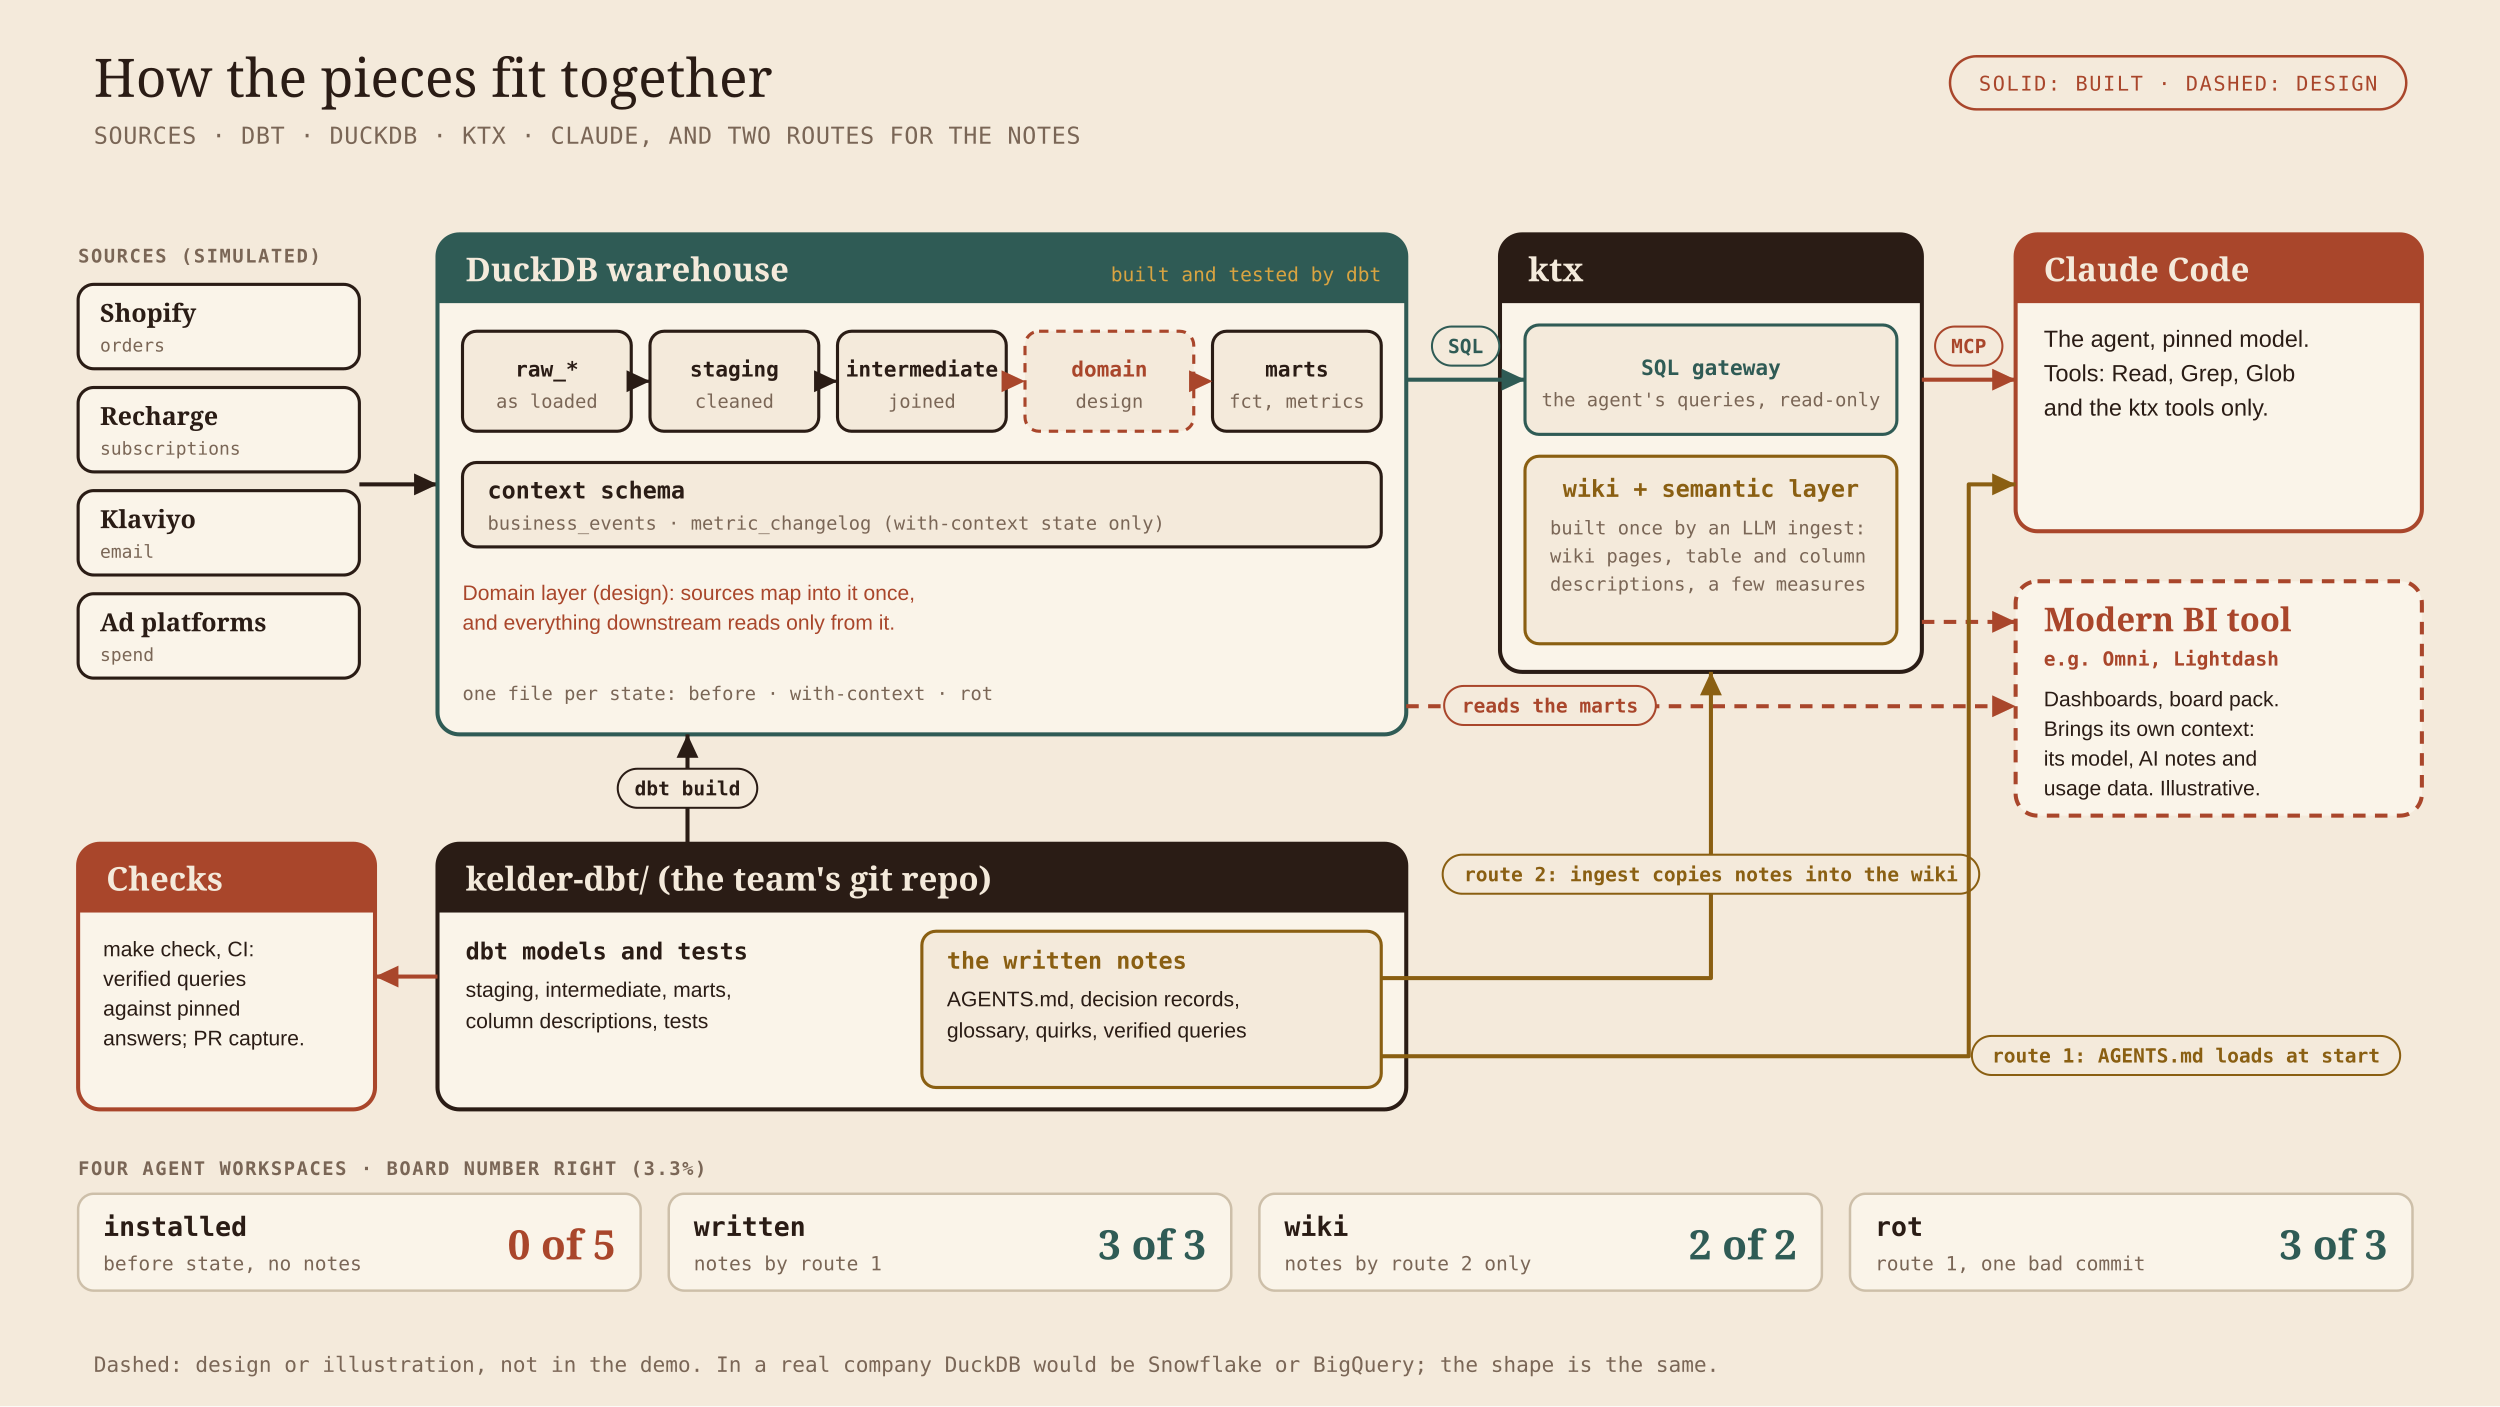
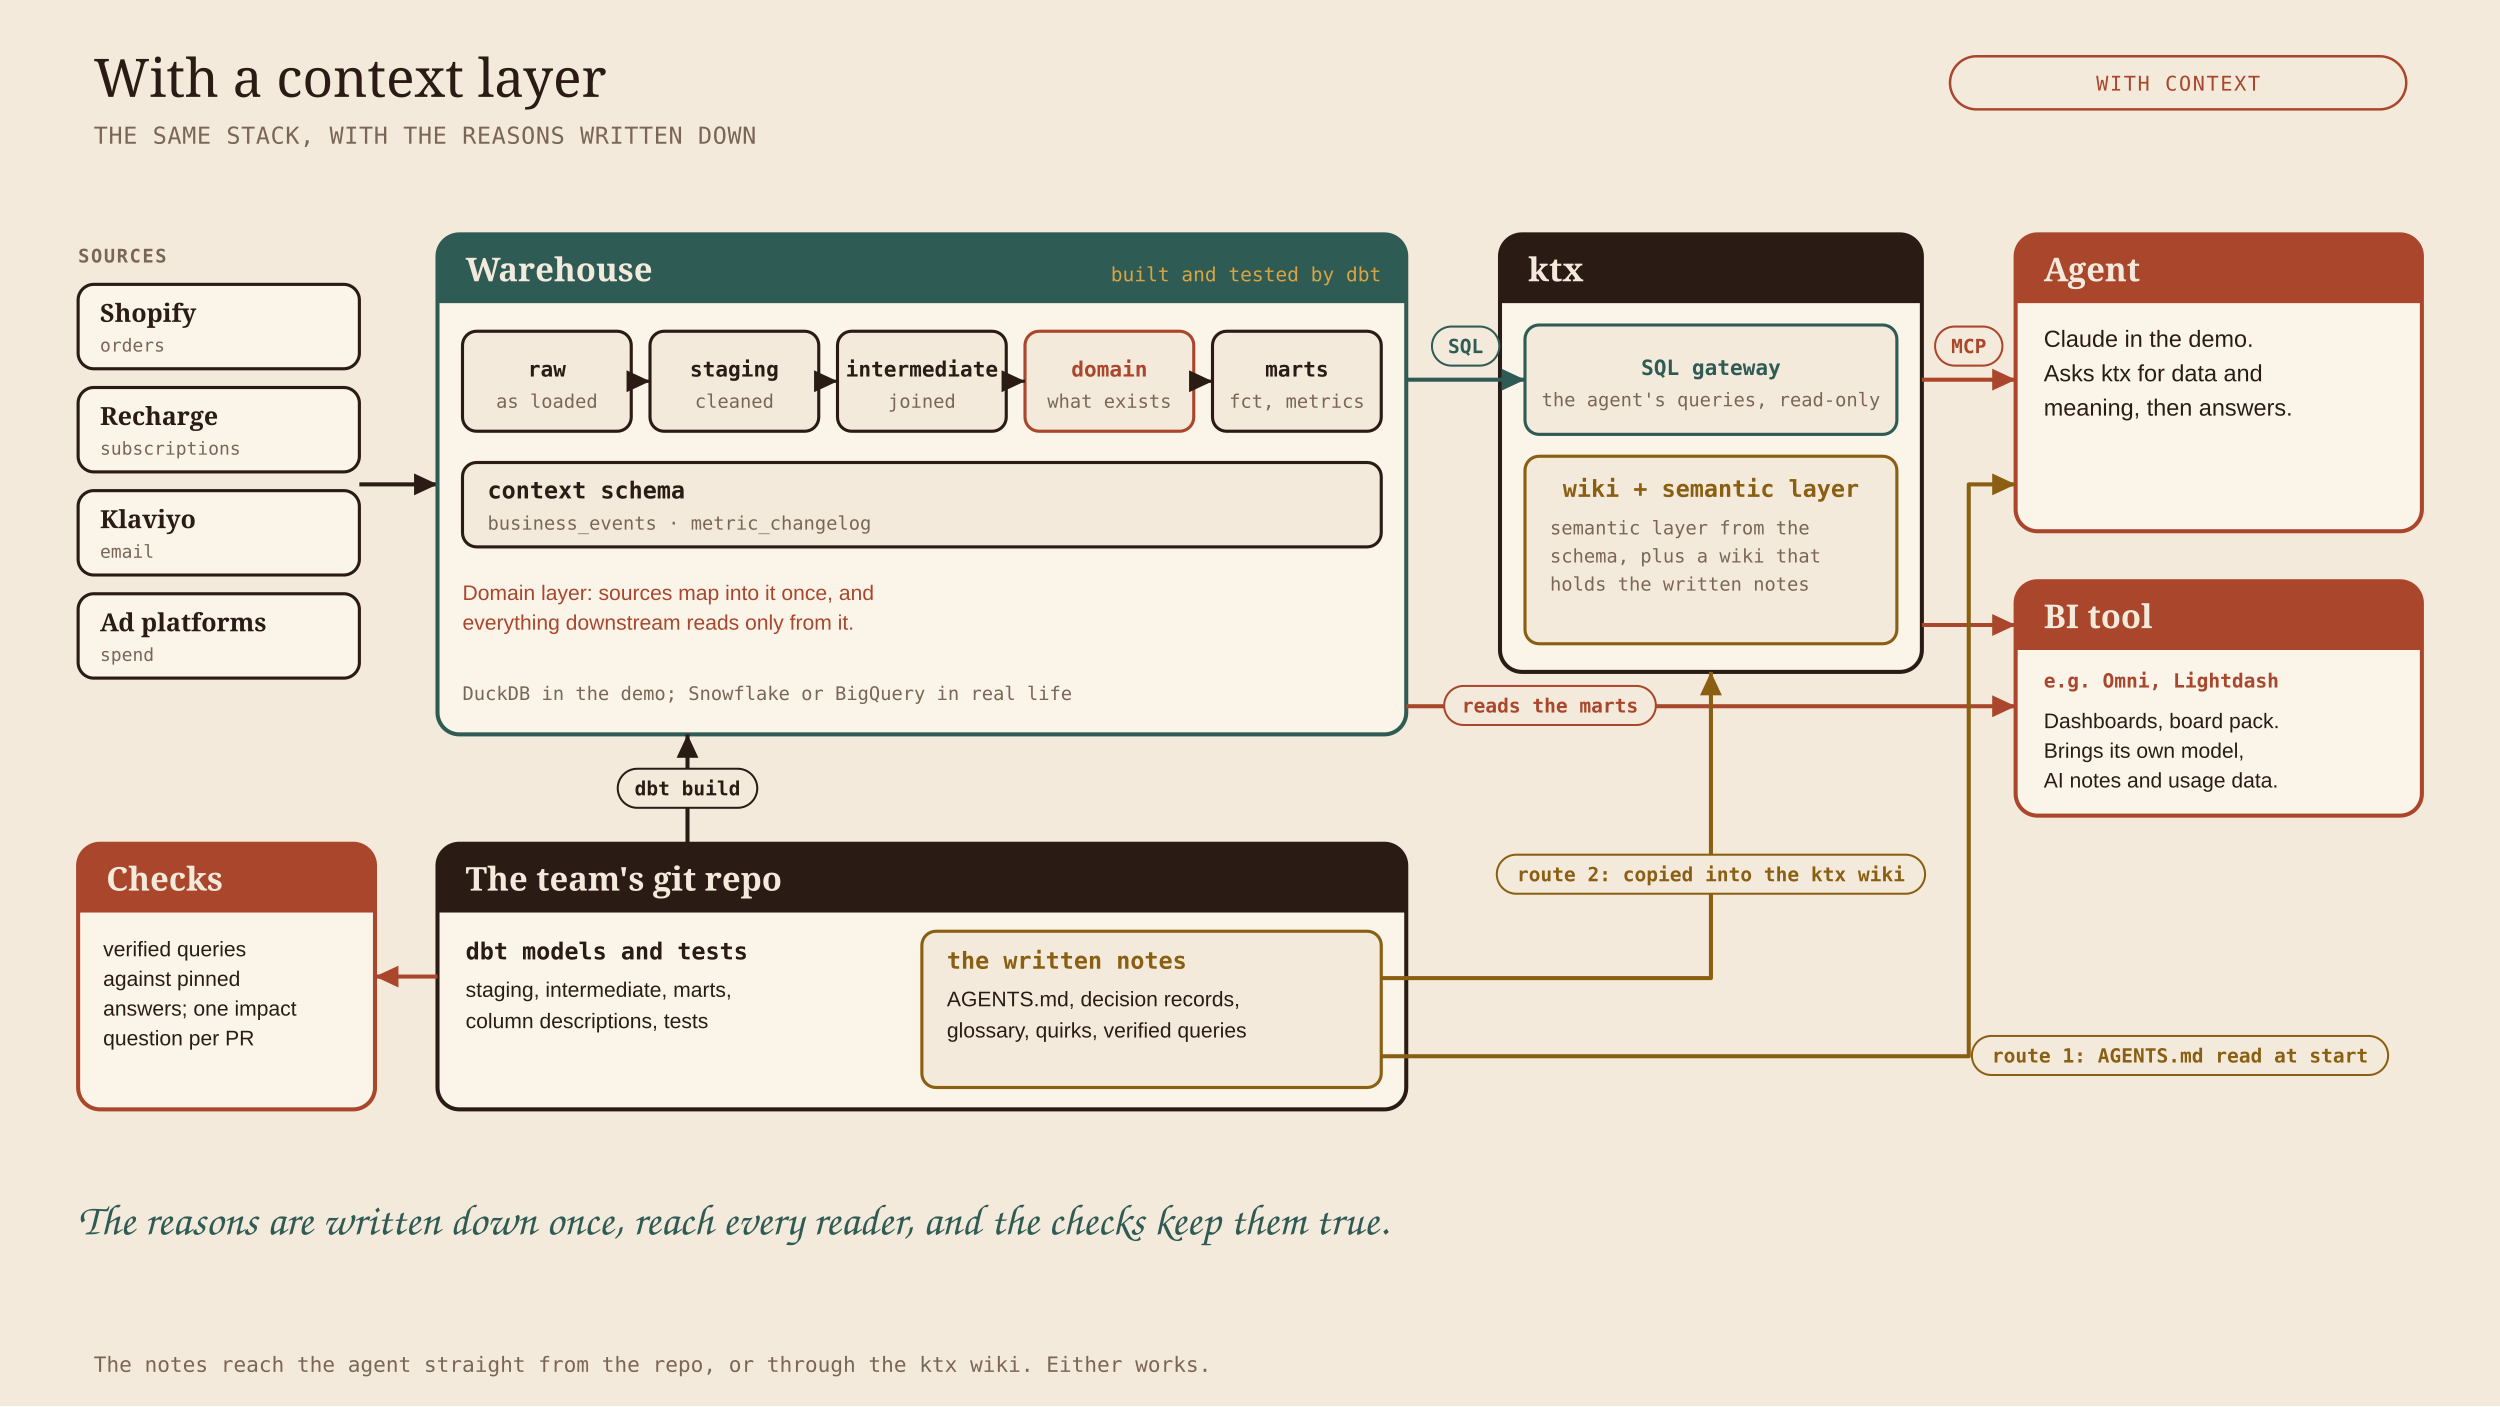
- <svg xmlns="http://www.w3.org/2000/svg" viewBox="0 0 1600 900" role="img" aria-label="How the pieces fit together">
+ <svg xmlns="http://www.w3.org/2000/svg" viewBox="0 0 1600 900" role="img" aria-label="With a context layer">
  <rect width="1600" height="900" fill="#F4EADB" />
-   <text x="60" y="62" font-family="Fraunces, Georgia, serif" font-size="34" fill="#2A1C15" font-weight="500" text-anchor="start" font-style="normal">How the pieces fit together</text>
-   <text x="60" y="92" font-family="'JetBrains Mono', Menlo, monospace" font-size="15" fill="#7A6656" font-weight="400" text-anchor="start" font-style="normal" letter-spacing="0.4">SOURCES · DBT · DUCKDB · KTX · CLAUDE, AND TWO ROUTES FOR THE NOTES</text>
+   <text x="60" y="62" font-family="Fraunces, Georgia, serif" font-size="34" fill="#2A1C15" font-weight="500" text-anchor="start" font-style="normal">With a context layer</text>
+   <text x="60" y="92" font-family="'JetBrains Mono', Menlo, monospace" font-size="15" fill="#7A6656" font-weight="400" text-anchor="start" font-style="normal" letter-spacing="0.4">THE SAME STACK, WITH THE REASONS WRITTEN DOWN</text>
  <g transform="translate(1540,58)">
    <rect x="-292" y="-22" width="292" height="34" rx="17" fill="none" stroke="#A9462B" stroke-width="1.6" />
-     <text x="-146" y="0" font-family="'JetBrains Mono', Menlo, monospace" font-size="13" fill="#A9462B" font-weight="500" text-anchor="middle" font-style="normal" letter-spacing="1">SOLID: BUILT · DASHED: DESIGN</text>
+     <text x="-146" y="0" font-family="'JetBrains Mono', Menlo, monospace" font-size="13" fill="#A9462B" font-weight="500" text-anchor="middle" font-style="normal" letter-spacing="1">WITH CONTEXT</text>
  </g>
-   <text x="50" y="168" font-family="'JetBrains Mono', Menlo, monospace" font-size="12" fill="#7A6656" font-weight="600" text-anchor="start" font-style="normal" letter-spacing="1">SOURCES (SIMULATED)</text>
+   <text x="50" y="168" font-family="'JetBrains Mono', Menlo, monospace" font-size="12" fill="#7A6656" font-weight="600" text-anchor="start" font-style="normal" letter-spacing="1">SOURCES</text>
  <rect x="50" y="182" width="180" height="54" rx="10" fill="#FAF4E9" stroke="#2A1C15" stroke-width="2" />
  <text x="64" y="206" font-family="Fraunces, Georgia, serif" font-size="16" fill="#2A1C15" font-weight="600" text-anchor="start" font-style="normal">Shopify</text>
  <text x="64" y="225" font-family="'JetBrains Mono', Menlo, monospace" font-size="11.5" fill="#7A6656" font-weight="400" text-anchor="start" font-style="normal">orders</text>
  <rect x="50" y="248" width="180" height="54" rx="10" fill="#FAF4E9" stroke="#2A1C15" stroke-width="2" />
  <text x="64" y="272" font-family="Fraunces, Georgia, serif" font-size="16" fill="#2A1C15" font-weight="600" text-anchor="start" font-style="normal">Recharge</text>
  <text x="64" y="291" font-family="'JetBrains Mono', Menlo, monospace" font-size="11.5" fill="#7A6656" font-weight="400" text-anchor="start" font-style="normal">subscriptions</text>
  <rect x="50" y="314" width="180" height="54" rx="10" fill="#FAF4E9" stroke="#2A1C15" stroke-width="2" />
  <text x="64" y="338" font-family="Fraunces, Georgia, serif" font-size="16" fill="#2A1C15" font-weight="600" text-anchor="start" font-style="normal">Klaviyo</text>
  <text x="64" y="357" font-family="'JetBrains Mono', Menlo, monospace" font-size="11.5" fill="#7A6656" font-weight="400" text-anchor="start" font-style="normal">email</text>
  <rect x="50" y="380" width="180" height="54" rx="10" fill="#FAF4E9" stroke="#2A1C15" stroke-width="2" />
  <text x="64" y="404" font-family="Fraunces, Georgia, serif" font-size="16" fill="#2A1C15" font-weight="600" text-anchor="start" font-style="normal">Ad platforms</text>
  <text x="64" y="423" font-family="'JetBrains Mono', Menlo, monospace" font-size="11.5" fill="#7A6656" font-weight="400" text-anchor="start" font-style="normal">spend</text>
  <path d="M230 310 L280 310" fill="none" stroke="#2A1C15" stroke-width="2.6" stroke-linejoin="round" />
  <path d="M280 310L265.0 317.0L265.0 303.0Z" fill="#2A1C15" />
  <rect x="280" y="150" width="620" height="320" rx="14" fill="#FAF4E9" stroke="#2F5B55" stroke-width="2.6" />
  <path d="M280 164a14 14 0 0 1 14 -14h592a14 14 0 0 1 14 14v30h-620z" fill="#2F5B55" />
-   <text x="298" y="180" font-family="Fraunces, Georgia, serif" font-size="21" fill="#F4EADB" font-weight="600" text-anchor="start" font-style="normal">DuckDB warehouse</text>
+   <text x="298" y="180" font-family="Fraunces, Georgia, serif" font-size="21" fill="#F4EADB" font-weight="600" text-anchor="start" font-style="normal">Warehouse</text>
  <text x="884" y="180" font-family="'JetBrains Mono', Menlo, monospace" font-size="12.5" fill="#D9A441" font-weight="500" text-anchor="end" font-style="normal">built and tested by dbt</text>
  <rect x="296" y="212" width="108" height="64" rx="9" fill="#F4EADB" stroke="#2A1C15" stroke-width="2" />
-   <text x="350.0" y="241.0" font-family="'JetBrains Mono', Menlo, monospace" font-size="13.5" fill="#2A1C15" font-weight="600" text-anchor="middle" font-style="normal">raw_*</text>
+   <text x="350.0" y="241.0" font-family="'JetBrains Mono', Menlo, monospace" font-size="13.5" fill="#2A1C15" font-weight="600" text-anchor="middle" font-style="normal">raw</text>
  <text x="350.0" y="261.0" font-family="'JetBrains Mono', Menlo, monospace" font-size="12" fill="#7A6656" font-weight="400" text-anchor="middle" font-style="normal">as loaded</text>
  <rect x="416" y="212" width="108" height="64" rx="9" fill="#F4EADB" stroke="#2A1C15" stroke-width="2" />
  <text x="470.0" y="241.0" font-family="'JetBrains Mono', Menlo, monospace" font-size="13.5" fill="#2A1C15" font-weight="600" text-anchor="middle" font-style="normal">staging</text>
  <text x="470.0" y="261.0" font-family="'JetBrains Mono', Menlo, monospace" font-size="12" fill="#7A6656" font-weight="400" text-anchor="middle" font-style="normal">cleaned</text>
  <path d="M404 244 L416 244" fill="none" stroke="#2A1C15" stroke-width="2" stroke-linejoin="round" />
  <path d="M416 244L401.0 251.0L401.0 237.0Z" fill="#2A1C15" />
  <rect x="536" y="212" width="108" height="64" rx="9" fill="#F4EADB" stroke="#2A1C15" stroke-width="2" />
  <text x="590.0" y="241.0" font-family="'JetBrains Mono', Menlo, monospace" font-size="13.5" fill="#2A1C15" font-weight="600" text-anchor="middle" font-style="normal">intermediate</text>
  <text x="590.0" y="261.0" font-family="'JetBrains Mono', Menlo, monospace" font-size="12" fill="#7A6656" font-weight="400" text-anchor="middle" font-style="normal">joined</text>
  <path d="M524 244 L536 244" fill="none" stroke="#2A1C15" stroke-width="2" stroke-linejoin="round" />
  <path d="M536 244L521.0 251.0L521.0 237.0Z" fill="#2A1C15" />
-   <rect x="656" y="212" width="108" height="64" rx="9" fill="#F4EADB" stroke="#A9462B" stroke-width="2" stroke-dasharray="6 5" />
+   <rect x="656" y="212" width="108" height="64" rx="9" fill="#F4EADB" stroke="#A9462B" stroke-width="2" />
  <text x="710.0" y="241.0" font-family="'JetBrains Mono', Menlo, monospace" font-size="13.5" fill="#A9462B" font-weight="600" text-anchor="middle" font-style="normal">domain</text>
-   <text x="710.0" y="261.0" font-family="'JetBrains Mono', Menlo, monospace" font-size="12" fill="#7A6656" font-weight="400" text-anchor="middle" font-style="normal">design</text>
-   <path d="M644 244 L656 244" fill="none" stroke="#A9462B" stroke-width="2" stroke-dasharray="8 6" stroke-linejoin="round" />
-   <path d="M656 244L641.0 251.0L641.0 237.0Z" fill="#A9462B" />
+   <text x="710.0" y="261.0" font-family="'JetBrains Mono', Menlo, monospace" font-size="12" fill="#7A6656" font-weight="400" text-anchor="middle" font-style="normal">what exists</text>
+   <path d="M644 244 L656 244" fill="none" stroke="#2A1C15" stroke-width="2" stroke-linejoin="round" />
+   <path d="M656 244L641.0 251.0L641.0 237.0Z" fill="#2A1C15" />
  <rect x="776" y="212" width="108" height="64" rx="9" fill="#F4EADB" stroke="#2A1C15" stroke-width="2" />
  <text x="830.0" y="241.0" font-family="'JetBrains Mono', Menlo, monospace" font-size="13.5" fill="#2A1C15" font-weight="600" text-anchor="middle" font-style="normal">marts</text>
  <text x="830.0" y="261.0" font-family="'JetBrains Mono', Menlo, monospace" font-size="12" fill="#7A6656" font-weight="400" text-anchor="middle" font-style="normal">fct, metrics</text>
-   <path d="M764 244 L776 244" fill="none" stroke="#A9462B" stroke-width="2" stroke-dasharray="8 6" stroke-linejoin="round" />
-   <path d="M776 244L761.0 251.0L761.0 237.0Z" fill="#A9462B" />
+   <path d="M764 244 L776 244" fill="none" stroke="#2A1C15" stroke-width="2" stroke-linejoin="round" />
+   <path d="M776 244L761.0 251.0L761.0 237.0Z" fill="#2A1C15" />
  <rect x="296" y="296" width="588" height="54" rx="9" fill="#F4EADB" stroke="#2A1C15" stroke-width="2" />
  <text x="312" y="319" font-family="'JetBrains Mono', Menlo, monospace" font-size="15" fill="#2A1C15" font-weight="600" text-anchor="start" font-style="normal">context schema</text>
-   <text x="312" y="339" font-family="'JetBrains Mono', Menlo, monospace" font-size="12" fill="#7A6656" font-weight="400" text-anchor="start" font-style="normal">business_events · metric_changelog (with-context state only)</text>
-   <text x="296" y="384" font-family="'Instrument Sans', 'Helvetica Neue', Arial, sans-serif" font-size="13.5" fill="#A9462B" font-weight="400" text-anchor="start" font-style="normal">Domain layer (design): sources map into it once,</text>
-   <text x="296" y="403" font-family="'Instrument Sans', 'Helvetica Neue', Arial, sans-serif" font-size="13.5" fill="#A9462B" font-weight="400" text-anchor="start" font-style="normal">and everything downstream reads only from it.</text>
-   <text x="296" y="448" font-family="'JetBrains Mono', Menlo, monospace" font-size="12" fill="#7A6656" font-weight="400" text-anchor="start" font-style="normal">one file per state: before · with-context · rot</text>
+   <text x="312" y="339" font-family="'JetBrains Mono', Menlo, monospace" font-size="12" fill="#7A6656" font-weight="400" text-anchor="start" font-style="normal">business_events · metric_changelog</text>
+   <text x="296" y="384" font-family="'Instrument Sans', 'Helvetica Neue', Arial, sans-serif" font-size="13.5" fill="#A9462B" font-weight="400" text-anchor="start" font-style="normal">Domain layer: sources map into it once, and</text>
+   <text x="296" y="403" font-family="'Instrument Sans', 'Helvetica Neue', Arial, sans-serif" font-size="13.5" fill="#A9462B" font-weight="400" text-anchor="start" font-style="normal">everything downstream reads only from it.</text>
+   <text x="296" y="448" font-family="'JetBrains Mono', Menlo, monospace" font-size="12" fill="#7A6656" font-weight="400" text-anchor="start" font-style="normal">DuckDB in the demo; Snowflake or BigQuery in real life</text>
  <rect x="960" y="150" width="270" height="280" rx="14" fill="#FAF4E9" stroke="#2A1C15" stroke-width="2.6" />
  <path d="M960 164a14 14 0 0 1 14 -14h242a14 14 0 0 1 14 14v30h-270z" fill="#2A1C15" />
  <text x="978" y="180" font-family="Fraunces, Georgia, serif" font-size="21" fill="#F4EADB" font-weight="600" text-anchor="start" font-style="normal">ktx</text>
  <rect x="976" y="208" width="238" height="70" rx="9" fill="#F4EADB" stroke="#2F5B55" stroke-width="2" />
  <text x="1095.0" y="240.0" font-family="'JetBrains Mono', Menlo, monospace" font-size="13.5" fill="#2F5B55" font-weight="600" text-anchor="middle" font-style="normal">SQL gateway</text>
  <text x="1095.0" y="260.0" font-family="'JetBrains Mono', Menlo, monospace" font-size="12" fill="#7A6656" font-weight="400" text-anchor="middle" font-style="normal">the agent's queries, read-only</text>
  <rect x="976" y="292" width="238" height="120" rx="9" fill="#F4EADB" stroke="#8A5F12" stroke-width="2" />
  <text x="1095" y="318" font-family="'JetBrains Mono', Menlo, monospace" font-size="15" fill="#8A5F12" font-weight="600" text-anchor="middle" font-style="normal">wiki + semantic layer</text>
-   <text x="992" y="342" font-family="'JetBrains Mono', Menlo, monospace" font-size="12" fill="#7A6656" font-weight="400" text-anchor="start" font-style="normal">built once by an LLM ingest:</text>
-   <text x="992" y="360" font-family="'JetBrains Mono', Menlo, monospace" font-size="12" fill="#7A6656" font-weight="400" text-anchor="start" font-style="normal">wiki pages, table and column</text>
-   <text x="992" y="378" font-family="'JetBrains Mono', Menlo, monospace" font-size="12" fill="#7A6656" font-weight="400" text-anchor="start" font-style="normal">descriptions, a few measures</text>
+   <text x="992" y="342" font-family="'JetBrains Mono', Menlo, monospace" font-size="12" fill="#7A6656" font-weight="400" text-anchor="start" font-style="normal">semantic layer from the</text>
+   <text x="992" y="360" font-family="'JetBrains Mono', Menlo, monospace" font-size="12" fill="#7A6656" font-weight="400" text-anchor="start" font-style="normal">schema, plus a wiki that</text>
+   <text x="992" y="378" font-family="'JetBrains Mono', Menlo, monospace" font-size="12" fill="#7A6656" font-weight="400" text-anchor="start" font-style="normal">holds the written notes</text>
  <path d="M900 243 L976 243" fill="none" stroke="#2F5B55" stroke-width="2.6" stroke-linejoin="round" />
  <path d="M976 243L961.0 250.0L961.0 236.0Z" fill="#2F5B55" />
  <rect x="916.45" y="209" width="43.1" height="25" rx="12.5" fill="#F4EADB" stroke="#2F5B55" stroke-width="1.3" />
  <text x="938.0" y="226" font-family="'JetBrains Mono', Menlo, monospace" font-size="12.5" fill="#2F5B55" font-weight="600" text-anchor="middle" font-style="normal">SQL</text>
  <rect x="1290" y="150" width="260" height="190" rx="14" fill="#FAF4E9" stroke="#A9462B" stroke-width="2.6" />
  <path d="M1290 164a14 14 0 0 1 14 -14h232a14 14 0 0 1 14 14v30h-260z" fill="#A9462B" />
-   <text x="1308" y="180" font-family="Fraunces, Georgia, serif" font-size="21" fill="#F4EADB" font-weight="600" text-anchor="start" font-style="normal">Claude Code</text>
-   <text x="1308" y="222" font-family="'Instrument Sans', 'Helvetica Neue', Arial, sans-serif" font-size="15" fill="#2A1C15" font-weight="400" text-anchor="start" font-style="normal">The agent, pinned model.</text>
-   <text x="1308" y="244" font-family="'Instrument Sans', 'Helvetica Neue', Arial, sans-serif" font-size="15" fill="#2A1C15" font-weight="400" text-anchor="start" font-style="normal">Tools: Read, Grep, Glob</text>
-   <text x="1308" y="266" font-family="'Instrument Sans', 'Helvetica Neue', Arial, sans-serif" font-size="15" fill="#2A1C15" font-weight="400" text-anchor="start" font-style="normal">and the ktx tools only.</text>
+   <text x="1308" y="180" font-family="Fraunces, Georgia, serif" font-size="21" fill="#F4EADB" font-weight="600" text-anchor="start" font-style="normal">Agent</text>
+   <text x="1308" y="222" font-family="'Instrument Sans', 'Helvetica Neue', Arial, sans-serif" font-size="15" fill="#2A1C15" font-weight="400" text-anchor="start" font-style="normal">Claude in the demo.</text>
+   <text x="1308" y="244" font-family="'Instrument Sans', 'Helvetica Neue', Arial, sans-serif" font-size="15" fill="#2A1C15" font-weight="400" text-anchor="start" font-style="normal">Asks ktx for data and</text>
+   <text x="1308" y="266" font-family="'Instrument Sans', 'Helvetica Neue', Arial, sans-serif" font-size="15" fill="#2A1C15" font-weight="400" text-anchor="start" font-style="normal">meaning, then answers.</text>
  <path d="M1230 243 L1290 243" fill="none" stroke="#A9462B" stroke-width="2.6" stroke-linejoin="round" />
  <path d="M1290 243L1275.0 250.0L1275.0 236.0Z" fill="#A9462B" />
  <rect x="1238.45" y="209" width="43.1" height="25" rx="12.5" fill="#F4EADB" stroke="#A9462B" stroke-width="1.3" />
  <text x="1260.0" y="226" font-family="'JetBrains Mono', Menlo, monospace" font-size="12.5" fill="#A9462B" font-weight="600" text-anchor="middle" font-style="normal">MCP</text>
-   <rect x="1290" y="372" width="260" height="150" rx="14" fill="#FAF4E9" stroke="#A9462B" stroke-width="2.6" stroke-dasharray="8 6" />
-   <text x="1308" y="404" font-family="Fraunces, Georgia, serif" font-size="21" fill="#A9462B" font-weight="600" text-anchor="start" font-style="normal">Modern BI tool</text>
-   <text x="1308" y="426" font-family="'JetBrains Mono', Menlo, monospace" font-size="12.5" fill="#A9462B" font-weight="600" text-anchor="start" font-style="normal">e.g. Omni, Lightdash</text>
-   <text x="1308" y="452" font-family="'Instrument Sans', 'Helvetica Neue', Arial, sans-serif" font-size="13.5" fill="#2A1C15" font-weight="400" text-anchor="start" font-style="normal">Dashboards, board pack.</text>
-   <text x="1308" y="471" font-family="'Instrument Sans', 'Helvetica Neue', Arial, sans-serif" font-size="13.5" fill="#2A1C15" font-weight="400" text-anchor="start" font-style="normal">Brings its own context:</text>
-   <text x="1308" y="490" font-family="'Instrument Sans', 'Helvetica Neue', Arial, sans-serif" font-size="13.5" fill="#2A1C15" font-weight="400" text-anchor="start" font-style="normal">its model, AI notes and</text>
-   <text x="1308" y="509" font-family="'Instrument Sans', 'Helvetica Neue', Arial, sans-serif" font-size="13.5" fill="#2A1C15" font-weight="400" text-anchor="start" font-style="normal">usage data. Illustrative.</text>
-   <path d="M900 452 L1290 452" fill="none" stroke="#A9462B" stroke-width="2.6" stroke-dasharray="8 6" stroke-linejoin="round" />
+   <rect x="1290" y="372" width="260" height="150" rx="14" fill="#FAF4E9" stroke="#A9462B" stroke-width="2.6" />
+   <path d="M1290 386a14 14 0 0 1 14 -14h232a14 14 0 0 1 14 14v30h-260z" fill="#A9462B" />
+   <text x="1308" y="402" font-family="Fraunces, Georgia, serif" font-size="21" fill="#F4EADB" font-weight="600" text-anchor="start" font-style="normal">BI tool</text>
+   <text x="1308" y="440" font-family="'JetBrains Mono', Menlo, monospace" font-size="12.5" fill="#A9462B" font-weight="600" text-anchor="start" font-style="normal">e.g. Omni, Lightdash</text>
+   <text x="1308" y="466" font-family="'Instrument Sans', 'Helvetica Neue', Arial, sans-serif" font-size="13.5" fill="#2A1C15" font-weight="400" text-anchor="start" font-style="normal">Dashboards, board pack.</text>
+   <text x="1308" y="485" font-family="'Instrument Sans', 'Helvetica Neue', Arial, sans-serif" font-size="13.5" fill="#2A1C15" font-weight="400" text-anchor="start" font-style="normal">Brings its own model,</text>
+   <text x="1308" y="504" font-family="'Instrument Sans', 'Helvetica Neue', Arial, sans-serif" font-size="13.5" fill="#2A1C15" font-weight="400" text-anchor="start" font-style="normal">AI notes and usage data.</text>
+   <path d="M900 452 L1290 452" fill="none" stroke="#A9462B" stroke-width="2.6" stroke-linejoin="round" />
  <path d="M1290 452L1275.0 459.0L1275.0 445.0Z" fill="#A9462B" />
  <rect x="924.25" y="439" width="135.5" height="25" rx="12.5" fill="#F4EADB" stroke="#A9462B" stroke-width="1.3" />
  <text x="992.0" y="456" font-family="'JetBrains Mono', Menlo, monospace" font-size="12.5" fill="#A9462B" font-weight="600" text-anchor="middle" font-style="normal">reads the marts</text>
-   <path d="M1230 398 L1290 398" fill="none" stroke="#A9462B" stroke-width="2.6" stroke-dasharray="8 6" stroke-linejoin="round" />
-   <path d="M1290 398L1275.0 405.0L1275.0 391.0Z" fill="#A9462B" />
+   <path d="M1230 400 L1290 400" fill="none" stroke="#A9462B" stroke-width="2.6" stroke-linejoin="round" />
+   <path d="M1290 400L1275.0 407.0L1275.0 393.0Z" fill="#A9462B" />
  <rect x="280" y="540" width="620" height="170" rx="14" fill="#FAF4E9" stroke="#2A1C15" stroke-width="2.6" />
  <path d="M280 554a14 14 0 0 1 14 -14h592a14 14 0 0 1 14 14v30h-620z" fill="#2A1C15" />
-   <text x="298" y="570" font-family="Fraunces, Georgia, serif" font-size="21" fill="#F4EADB" font-weight="600" text-anchor="start" font-style="normal">kelder-dbt/  (the team's git repo)</text>
+   <text x="298" y="570" font-family="Fraunces, Georgia, serif" font-size="21" fill="#F4EADB" font-weight="600" text-anchor="start" font-style="normal">The team's git repo</text>
  <text x="298" y="614" font-family="'JetBrains Mono', Menlo, monospace" font-size="15" fill="#2A1C15" font-weight="600" text-anchor="start" font-style="normal">dbt models and tests</text>
  <text x="298" y="638" font-family="'Instrument Sans', 'Helvetica Neue', Arial, sans-serif" font-size="13.5" fill="#2A1C15" font-weight="400" text-anchor="start" font-style="normal">staging, intermediate, marts,</text>
  <text x="298" y="658" font-family="'Instrument Sans', 'Helvetica Neue', Arial, sans-serif" font-size="13.5" fill="#2A1C15" font-weight="400" text-anchor="start" font-style="normal">column descriptions, tests</text>
+   <path d="M440 540 L440 470" fill="none" stroke="#2A1C15" stroke-width="2.6" stroke-linejoin="round" />
+   <path d="M440 470L447.0 485.0L433.0 485.0Z" fill="#2A1C15" />
+   <rect x="395.35" y="492" width="89.3" height="25" rx="12.5" fill="#F4EADB" stroke="#2A1C15" stroke-width="1.3" />
+   <text x="440.0" y="509" font-family="'JetBrains Mono', Menlo, monospace" font-size="12.5" fill="#2A1C15" font-weight="600" text-anchor="middle" font-style="normal">dbt build</text>
  <rect x="590" y="596" width="294" height="100" rx="9" fill="#F4EADB" stroke="#8A5F12" stroke-width="2" />
  <text x="606" y="620" font-family="'JetBrains Mono', Menlo, monospace" font-size="15" fill="#8A5F12" font-weight="600" text-anchor="start" font-style="normal">the written notes</text>
  <text x="606" y="644" font-family="'Instrument Sans', 'Helvetica Neue', Arial, sans-serif" font-size="13.5" fill="#2A1C15" font-weight="400" text-anchor="start" font-style="normal">AGENTS.md, decision records,</text>
  <text x="606" y="664" font-family="'Instrument Sans', 'Helvetica Neue', Arial, sans-serif" font-size="13.5" fill="#2A1C15" font-weight="400" text-anchor="start" font-style="normal">glossary, quirks, verified queries</text>
-   <path d="M440 540 L440 470" fill="none" stroke="#2A1C15" stroke-width="2.6" stroke-linejoin="round" />
-   <path d="M440 470L447.0 485.0L433.0 485.0Z" fill="#2A1C15" />
-   <rect x="395.35" y="492" width="89.3" height="25" rx="12.5" fill="#F4EADB" stroke="#2A1C15" stroke-width="1.3" />
-   <text x="440.0" y="509" font-family="'JetBrains Mono', Menlo, monospace" font-size="12.5" fill="#2A1C15" font-weight="600" text-anchor="middle" font-style="normal">dbt build</text>
  <path d="M884 626 L1095 626 L1095 430" fill="none" stroke="#8A5F12" stroke-width="2.6" stroke-linejoin="round" />
  <path d="M1095 430L1102.0 445.0L1088.0 445.0Z" fill="#8A5F12" />
-   <rect x="923.3" y="547" width="343.4" height="25" rx="12.5" fill="#F4EADB" stroke="#8A5F12" stroke-width="1.3" />
-   <text x="1095.0" y="564" font-family="'JetBrains Mono', Menlo, monospace" font-size="12.5" fill="#8A5F12" font-weight="600" text-anchor="middle" font-style="normal">route 2: ingest copies notes into the wiki</text>
+   <rect x="957.95" y="547" width="274.1" height="25" rx="12.5" fill="#F4EADB" stroke="#8A5F12" stroke-width="1.3" />
+   <text x="1095.0" y="564" font-family="'JetBrains Mono', Menlo, monospace" font-size="12.5" fill="#8A5F12" font-weight="600" text-anchor="middle" font-style="normal">route 2: copied into the ktx wiki</text>
  <path d="M884 676 L1260 676 L1260 310 L1290 310" fill="none" stroke="#8A5F12" stroke-width="2.6" stroke-linejoin="round" />
  <path d="M1290 310L1275.0 317.0L1275.0 303.0Z" fill="#8A5F12" />
-   <rect x="1262" y="663" width="274.1" height="25" rx="12.5" fill="#F4EADB" stroke="#8A5F12" stroke-width="1.3" />
-   <text x="1399.05" y="680" font-family="'JetBrains Mono', Menlo, monospace" font-size="12.5" fill="#8A5F12" font-weight="600" text-anchor="middle" font-style="normal">route 1: AGENTS.md loads at start</text>
+   <rect x="1262" y="663" width="266.4" height="25" rx="12.5" fill="#F4EADB" stroke="#8A5F12" stroke-width="1.3" />
+   <text x="1395.2" y="680" font-family="'JetBrains Mono', Menlo, monospace" font-size="12.5" fill="#8A5F12" font-weight="600" text-anchor="middle" font-style="normal">route 1: AGENTS.md read at start</text>
  <rect x="50" y="540" width="190" height="170" rx="14" fill="#FAF4E9" stroke="#A9462B" stroke-width="2.6" />
  <path d="M50 554a14 14 0 0 1 14 -14h162a14 14 0 0 1 14 14v30h-190z" fill="#A9462B" />
  <text x="68" y="570" font-family="Fraunces, Georgia, serif" font-size="21" fill="#F4EADB" font-weight="600" text-anchor="start" font-style="normal">Checks</text>
-   <text x="66" y="612" font-family="'Instrument Sans', 'Helvetica Neue', Arial, sans-serif" font-size="13.5" fill="#2A1C15" font-weight="400" text-anchor="start" font-style="normal">make check, CI:</text>
-   <text x="66" y="631" font-family="'Instrument Sans', 'Helvetica Neue', Arial, sans-serif" font-size="13.5" fill="#2A1C15" font-weight="400" text-anchor="start" font-style="normal">verified queries</text>
-   <text x="66" y="650" font-family="'Instrument Sans', 'Helvetica Neue', Arial, sans-serif" font-size="13.5" fill="#2A1C15" font-weight="400" text-anchor="start" font-style="normal">against pinned</text>
-   <text x="66" y="669" font-family="'Instrument Sans', 'Helvetica Neue', Arial, sans-serif" font-size="13.5" fill="#2A1C15" font-weight="400" text-anchor="start" font-style="normal">answers; PR capture.</text>
+   <text x="66" y="612" font-family="'Instrument Sans', 'Helvetica Neue', Arial, sans-serif" font-size="13.5" fill="#2A1C15" font-weight="400" text-anchor="start" font-style="normal">verified queries</text>
+   <text x="66" y="631" font-family="'Instrument Sans', 'Helvetica Neue', Arial, sans-serif" font-size="13.5" fill="#2A1C15" font-weight="400" text-anchor="start" font-style="normal">against pinned</text>
+   <text x="66" y="650" font-family="'Instrument Sans', 'Helvetica Neue', Arial, sans-serif" font-size="13.5" fill="#2A1C15" font-weight="400" text-anchor="start" font-style="normal">answers; one impact</text>
+   <text x="66" y="669" font-family="'Instrument Sans', 'Helvetica Neue', Arial, sans-serif" font-size="13.5" fill="#2A1C15" font-weight="400" text-anchor="start" font-style="normal">question per PR</text>
  <path d="M280 625 L240 625" fill="none" stroke="#A9462B" stroke-width="2.6" stroke-linejoin="round" />
  <path d="M240 625L255.0 618.0L255.0 632.0Z" fill="#A9462B" />
-   <text x="50" y="752" font-family="'JetBrains Mono', Menlo, monospace" font-size="12" fill="#7A6656" font-weight="600" text-anchor="start" font-style="normal" letter-spacing="1">FOUR AGENT WORKSPACES · BOARD NUMBER RIGHT (3.3%)</text>
-   <rect x="50" y="764" width="360" height="62" rx="10" fill="#FAF4E9" stroke="#CDBFA9" stroke-width="1.6" />
-   <text x="66" y="791" font-family="'JetBrains Mono', Menlo, monospace" font-size="17" fill="#2A1C15" font-weight="700" text-anchor="start" font-style="normal">installed</text>
-   <text x="66" y="813" font-family="'JetBrains Mono', Menlo, monospace" font-size="12.5" fill="#7A6656" font-weight="400" text-anchor="start" font-style="normal">before state, no notes</text>
-   <text x="394" y="806" font-family="Fraunces, Georgia, serif" font-size="26" fill="#A9462B" font-weight="600" text-anchor="end" font-style="normal">0 of 5</text>
-   <rect x="428" y="764" width="360" height="62" rx="10" fill="#FAF4E9" stroke="#CDBFA9" stroke-width="1.6" />
-   <text x="444" y="791" font-family="'JetBrains Mono', Menlo, monospace" font-size="17" fill="#2A1C15" font-weight="700" text-anchor="start" font-style="normal">written</text>
-   <text x="444" y="813" font-family="'JetBrains Mono', Menlo, monospace" font-size="12.5" fill="#7A6656" font-weight="400" text-anchor="start" font-style="normal">notes by route 1</text>
-   <text x="772" y="806" font-family="Fraunces, Georgia, serif" font-size="26" fill="#2F5B55" font-weight="600" text-anchor="end" font-style="normal">3 of 3</text>
-   <rect x="806" y="764" width="360" height="62" rx="10" fill="#FAF4E9" stroke="#CDBFA9" stroke-width="1.6" />
-   <text x="822" y="791" font-family="'JetBrains Mono', Menlo, monospace" font-size="17" fill="#2A1C15" font-weight="700" text-anchor="start" font-style="normal">wiki</text>
-   <text x="822" y="813" font-family="'JetBrains Mono', Menlo, monospace" font-size="12.5" fill="#7A6656" font-weight="400" text-anchor="start" font-style="normal">notes by route 2 only</text>
-   <text x="1150" y="806" font-family="Fraunces, Georgia, serif" font-size="26" fill="#2F5B55" font-weight="600" text-anchor="end" font-style="normal">2 of 2</text>
-   <rect x="1184" y="764" width="360" height="62" rx="10" fill="#FAF4E9" stroke="#CDBFA9" stroke-width="1.6" />
-   <text x="1200" y="791" font-family="'JetBrains Mono', Menlo, monospace" font-size="17" fill="#2A1C15" font-weight="700" text-anchor="start" font-style="normal">rot</text>
-   <text x="1200" y="813" font-family="'JetBrains Mono', Menlo, monospace" font-size="12.5" fill="#7A6656" font-weight="400" text-anchor="start" font-style="normal">route 1, one bad commit</text>
-   <text x="1528" y="806" font-family="Fraunces, Georgia, serif" font-size="26" fill="#2F5B55" font-weight="600" text-anchor="end" font-style="normal">3 of 3</text>
-   <text x="60" y="878" font-family="'JetBrains Mono', Menlo, monospace" font-size="13.5" fill="#7A6656" font-weight="400" text-anchor="start" font-style="normal">Dashed: design or illustration, not in the demo. In a real company DuckDB would be Snowflake or BigQuery; the shape is the same.</text>
+   <text x="50" y="790" font-family="Caveat, 'Bradley Hand', cursive" font-size="28" fill="#2F5B55" font-weight="600" text-anchor="start" font-style="normal">The reasons are written down once, reach every reader, and the checks keep them true.</text>
+   <text x="60" y="878" font-family="'JetBrains Mono', Menlo, monospace" font-size="13.5" fill="#7A6656" font-weight="400" text-anchor="start" font-style="normal">The notes reach the agent straight from the repo, or through the ktx wiki. Either works.</text>
</svg>
